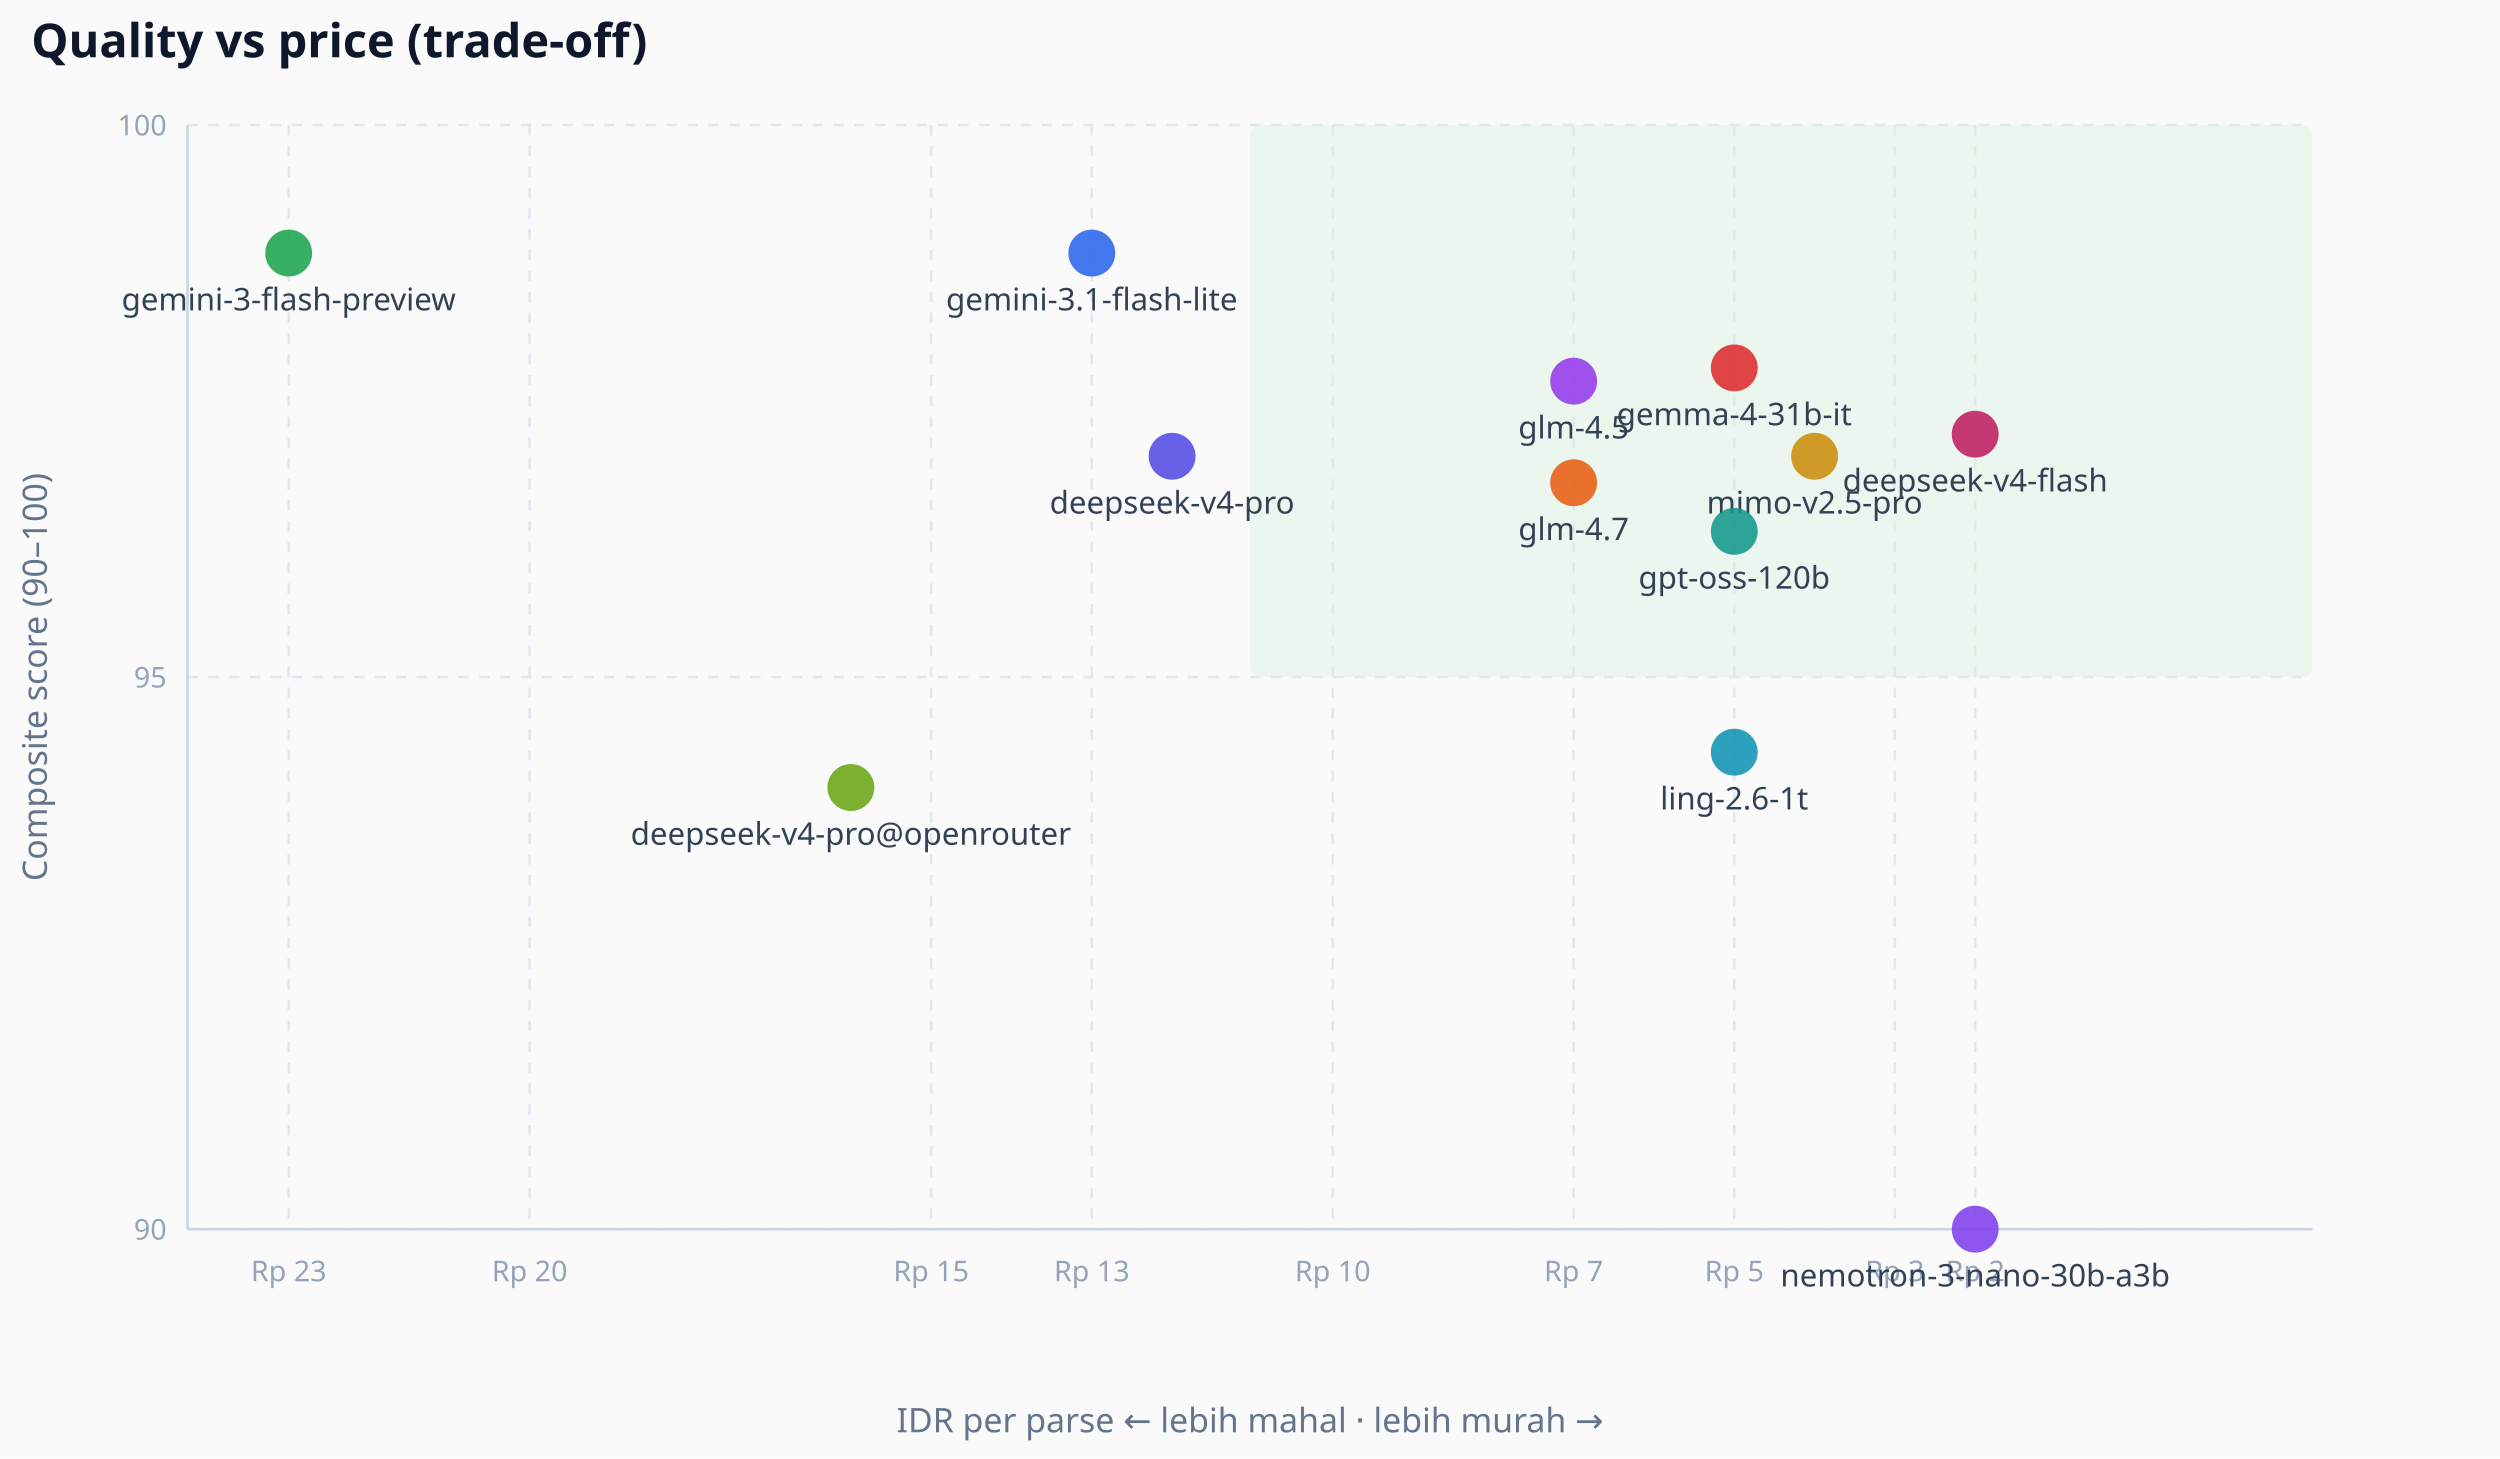
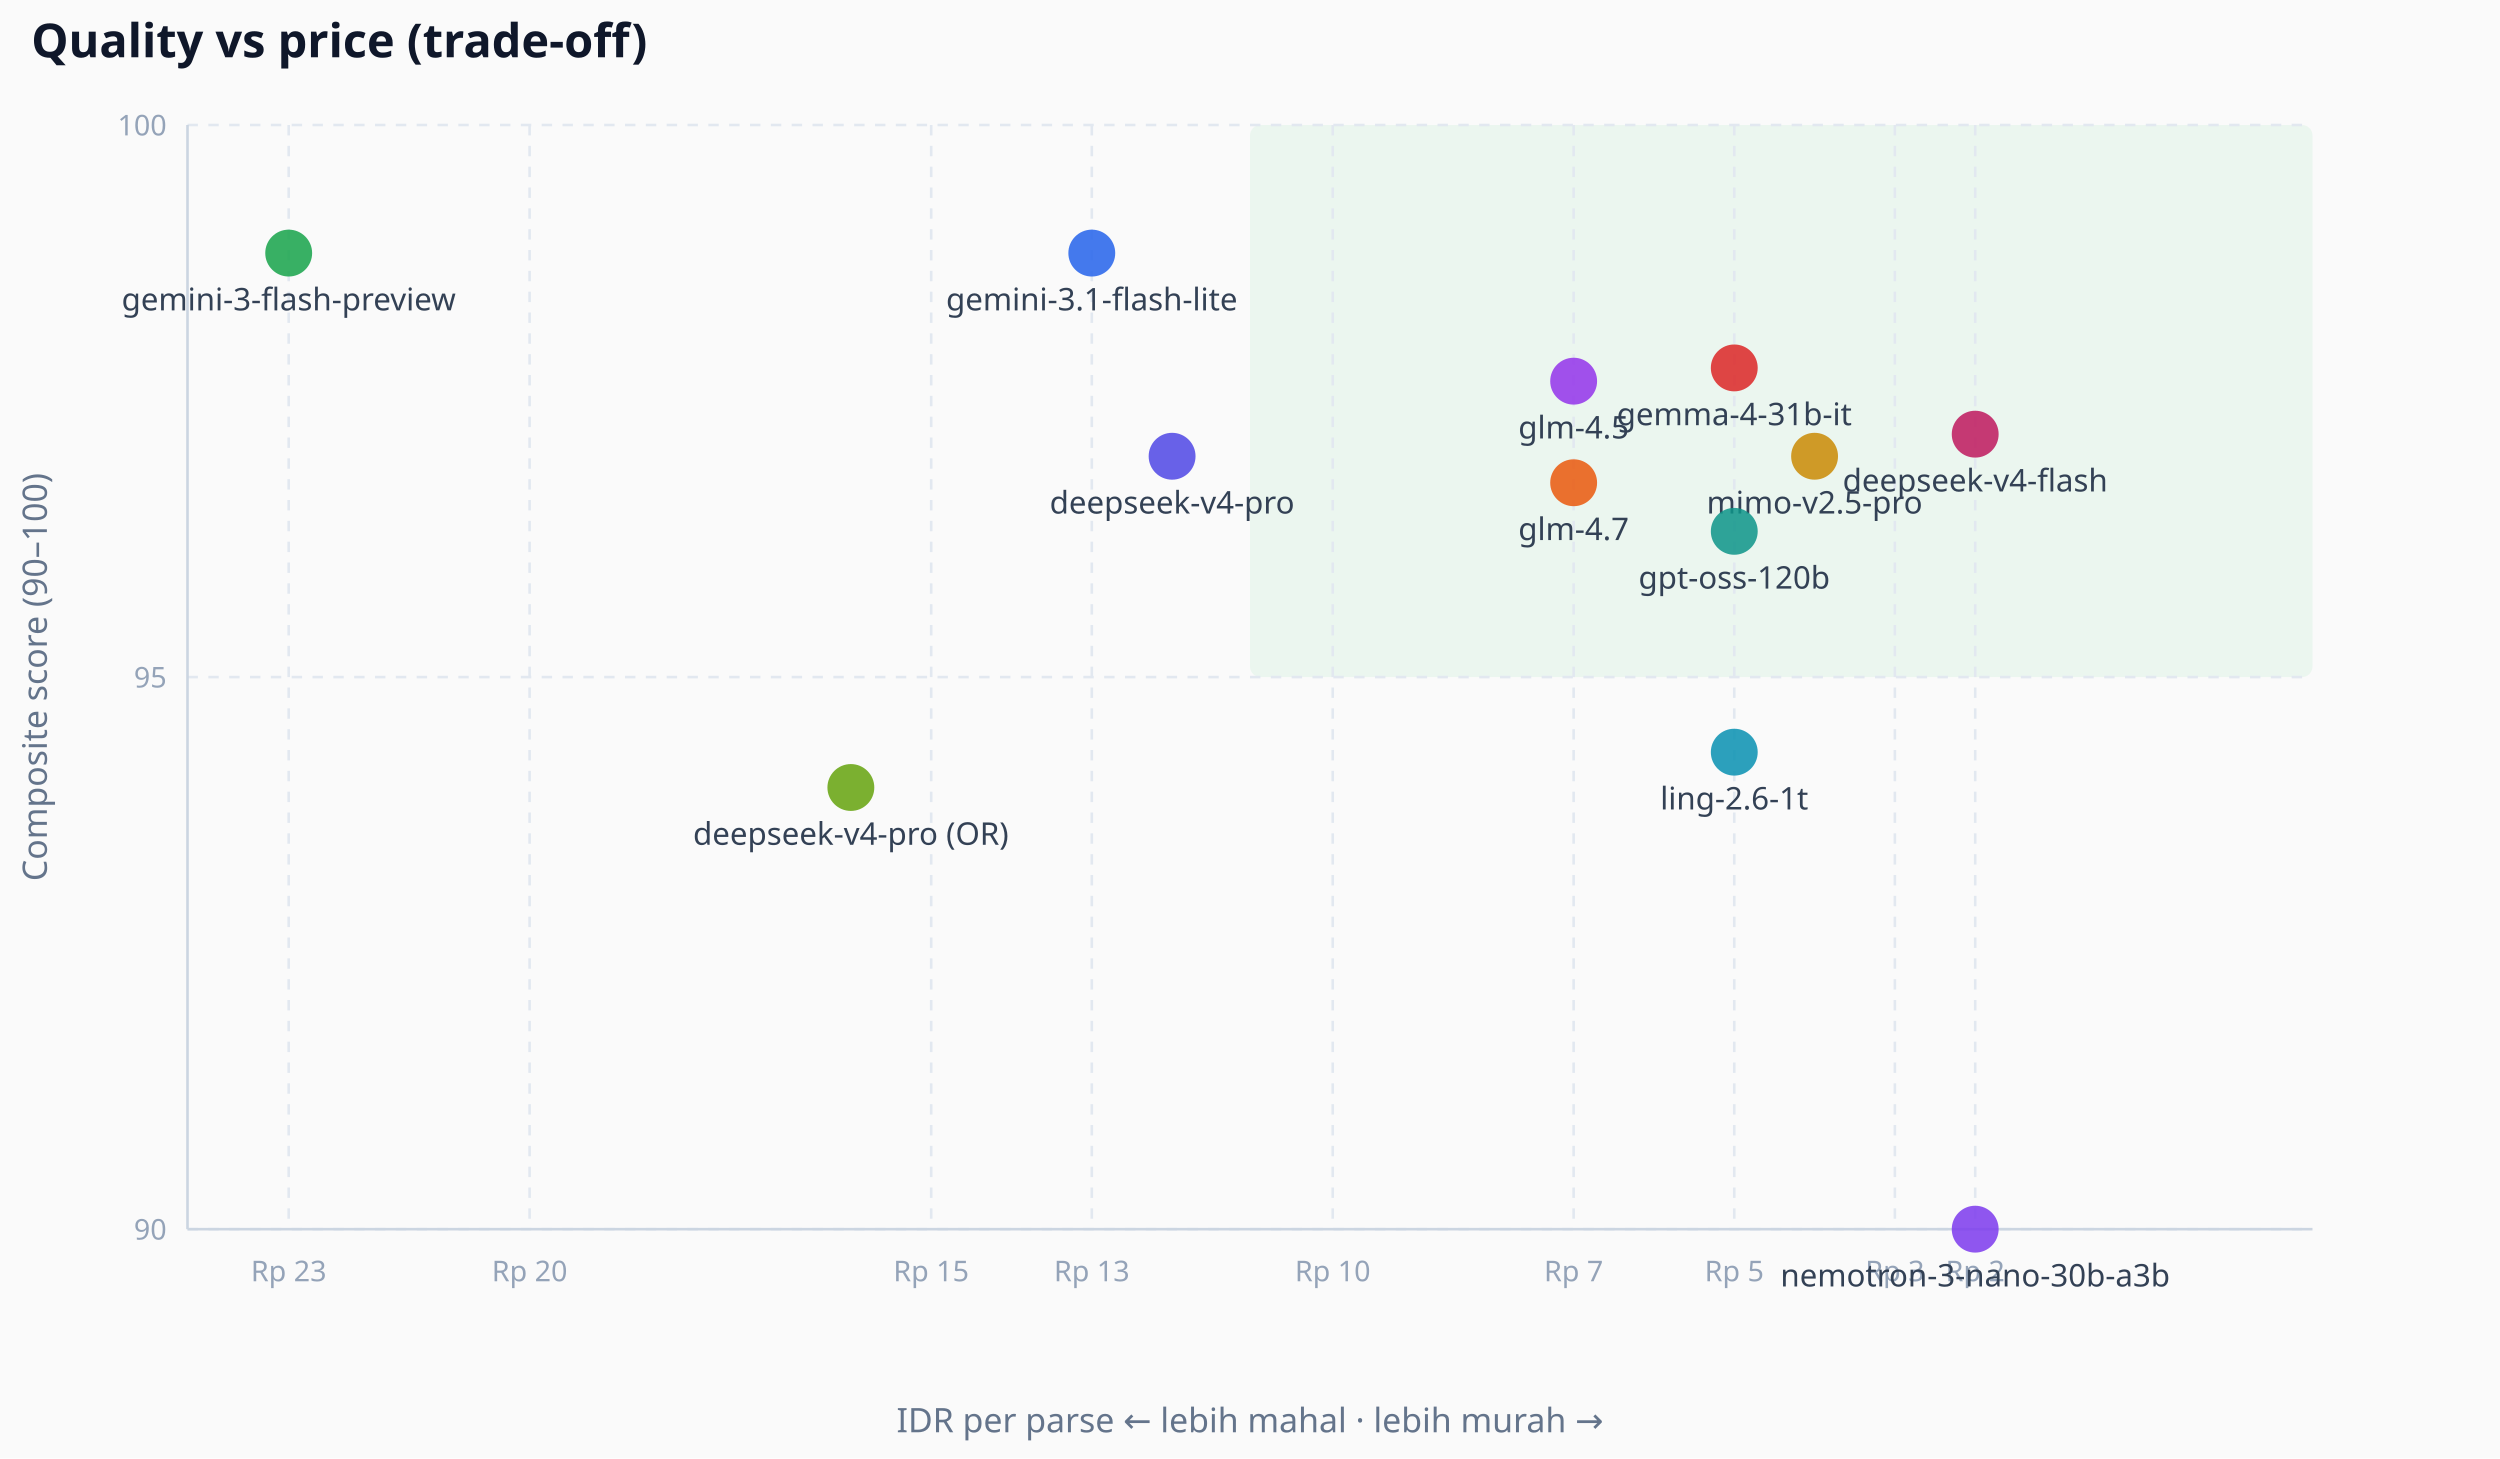
<svg xmlns="http://www.w3.org/2000/svg" viewBox="0 0 960 560" width="960" height="560">
  <style>
    .title { font: 600 18px system-ui, sans-serif; fill: #0f172a; }
    .axis { font: 13px system-ui, sans-serif; fill: #64748b; }
    .tick { font: 11px system-ui, sans-serif; fill: #94a3b8; }
    .dot-label { font: 12px system-ui, sans-serif; fill: #334155; }
  </style>
  <rect width="100%" height="100%" fill="#fafafa" />
  <text x="12" y="22" class="title">Quality vs price (trade-off)</text>
  <rect x="480" y="48" width="408" height="212" fill="#22c55e" opacity="0.07" rx="4" />
  <line x1="72" y1="472" x2="888" y2="472" stroke="#e2e8f0" stroke-dasharray="4 4" />
  <text x="64" y="476" text-anchor="end" class="tick">90</text>
  <line x1="72" y1="260" x2="888" y2="260" stroke="#e2e8f0" stroke-dasharray="4 4" />
  <text x="64" y="264" text-anchor="end" class="tick">95</text>
  <line x1="72" y1="48" x2="888" y2="48" stroke="#e2e8f0" stroke-dasharray="4 4" />
  <text x="64" y="52" text-anchor="end" class="tick">100</text>
  <line x1="758.476" y1="48" x2="758.476" y2="472" stroke="#e2e8f0" stroke-dasharray="4 4" />
  <text x="758.476" y="492" text-anchor="middle" class="tick">Rp 2</text>
  <line x1="727.637" y1="48" x2="727.637" y2="472" stroke="#e2e8f0" stroke-dasharray="4 4" />
  <text x="727.637" y="492" text-anchor="middle" class="tick">Rp 3</text>
  <line x1="665.959" y1="48" x2="665.959" y2="472" stroke="#e2e8f0" stroke-dasharray="4 4" />
  <text x="665.959" y="492" text-anchor="middle" class="tick">Rp 5</text>
  <line x1="604.281" y1="48" x2="604.281" y2="472" stroke="#e2e8f0" stroke-dasharray="4 4" />
  <text x="604.281" y="492" text-anchor="middle" class="tick">Rp 7</text>
  <line x1="511.764" y1="48" x2="511.764" y2="472" stroke="#e2e8f0" stroke-dasharray="4 4" />
  <text x="511.764" y="492" text-anchor="middle" class="tick">Rp 10</text>
  <line x1="419.247" y1="48" x2="419.247" y2="472" stroke="#e2e8f0" stroke-dasharray="4 4" />
  <text x="419.247" y="492" text-anchor="middle" class="tick">Rp 13</text>
  <line x1="357.569" y1="48" x2="357.569" y2="472" stroke="#e2e8f0" stroke-dasharray="4 4" />
  <text x="357.569" y="492" text-anchor="middle" class="tick">Rp 15</text>
  <line x1="203.374" y1="48" x2="203.374" y2="472" stroke="#e2e8f0" stroke-dasharray="4 4" />
  <text x="203.374" y="492" text-anchor="middle" class="tick">Rp 20</text>
  <line x1="110.857" y1="48" x2="110.857" y2="472" stroke="#e2e8f0" stroke-dasharray="4 4" />
  <text x="110.857" y="492" text-anchor="middle" class="tick">Rp 23</text>
  <line x1="72" y1="472" x2="888" y2="472" stroke="#cbd5e1" />
  <line x1="72" y1="48" x2="72" y2="472" stroke="#cbd5e1" />
  <text x="480" y="550" text-anchor="middle" class="axis">IDR per parse ← lebih mahal · lebih murah →</text>
  <text x="18" y="260" transform="rotate(-90 18 260)" text-anchor="middle" class="axis">Composite score (90–100)</text>
  <circle cx="419.247" cy="97.184" r="9" fill="#2563eb" opacity="0.85" />
  <text x="419.247" y="119.184" text-anchor="middle" class="dot-label">gemini-3.1-flash-lite</text>
  <circle cx="110.857" cy="97.184" r="9" fill="#16a34a" opacity="0.85" />
  <text x="110.857" y="119.184" text-anchor="middle" class="dot-label">gemini-3-flash-preview</text>
  <circle cx="665.959" cy="141.28" r="9" fill="#dc2626" opacity="0.85" />
  <text x="665.959" y="163.28" text-anchor="middle" class="dot-label">gemma-4-31b-it</text>
  <circle cx="604.281" cy="146.368" r="9" fill="#9333ea" opacity="0.85" />
  <text x="604.281" y="168.368" text-anchor="middle" class="dot-label">glm-4.5</text>
  <circle cx="604.281" cy="185.376" r="9" fill="#ea580c" opacity="0.85" />
  <text x="604.281" y="207.376" text-anchor="middle" class="dot-label">glm-4.7</text>
  <circle cx="665.959" cy="288.832" r="9" fill="#0891b2" opacity="0.85" />
  <text x="665.959" y="310.832" text-anchor="middle" class="dot-label">ling-2.6-1t</text>
  <circle cx="696.798" cy="175.2" r="9" fill="#ca8a04" opacity="0.85" />
  <text x="696.798" y="197.2" text-anchor="middle" class="dot-label">mimo-v2.5-pro</text>
  <circle cx="450.086" cy="175.2" r="9" fill="#4f46e5" opacity="0.85" />
  <text x="450.086" y="197.2" text-anchor="middle" class="dot-label">deepseek-v4-pro</text>
  <circle cx="665.959" cy="204.032" r="9" fill="#0d9488" opacity="0.85" />
  <text x="665.959" y="226.032" text-anchor="middle" class="dot-label">gpt-oss-120b</text>
  <circle cx="758.476" cy="166.72" r="9" fill="#be185d" opacity="0.85" />
  <text x="758.476" y="188.72" text-anchor="middle" class="dot-label">deepseek-v4-flash</text>
  <circle cx="326.73" cy="302.4" r="9" fill="#65a30d" opacity="0.85" />
-   <text x="326.73" y="324.4" text-anchor="middle" class="dot-label">deepseek-v4-pro@openrouter</text>
+   <text x="326.73" y="324.4" text-anchor="middle" class="dot-label">deepseek-v4-pro (OR)</text>
  <circle cx="758.476" cy="472" r="9" fill="#7c3aed" opacity="0.85" />
  <text x="758.476" y="494" text-anchor="middle" class="dot-label">nemotron-3-nano-30b-a3b</text>
</svg>
